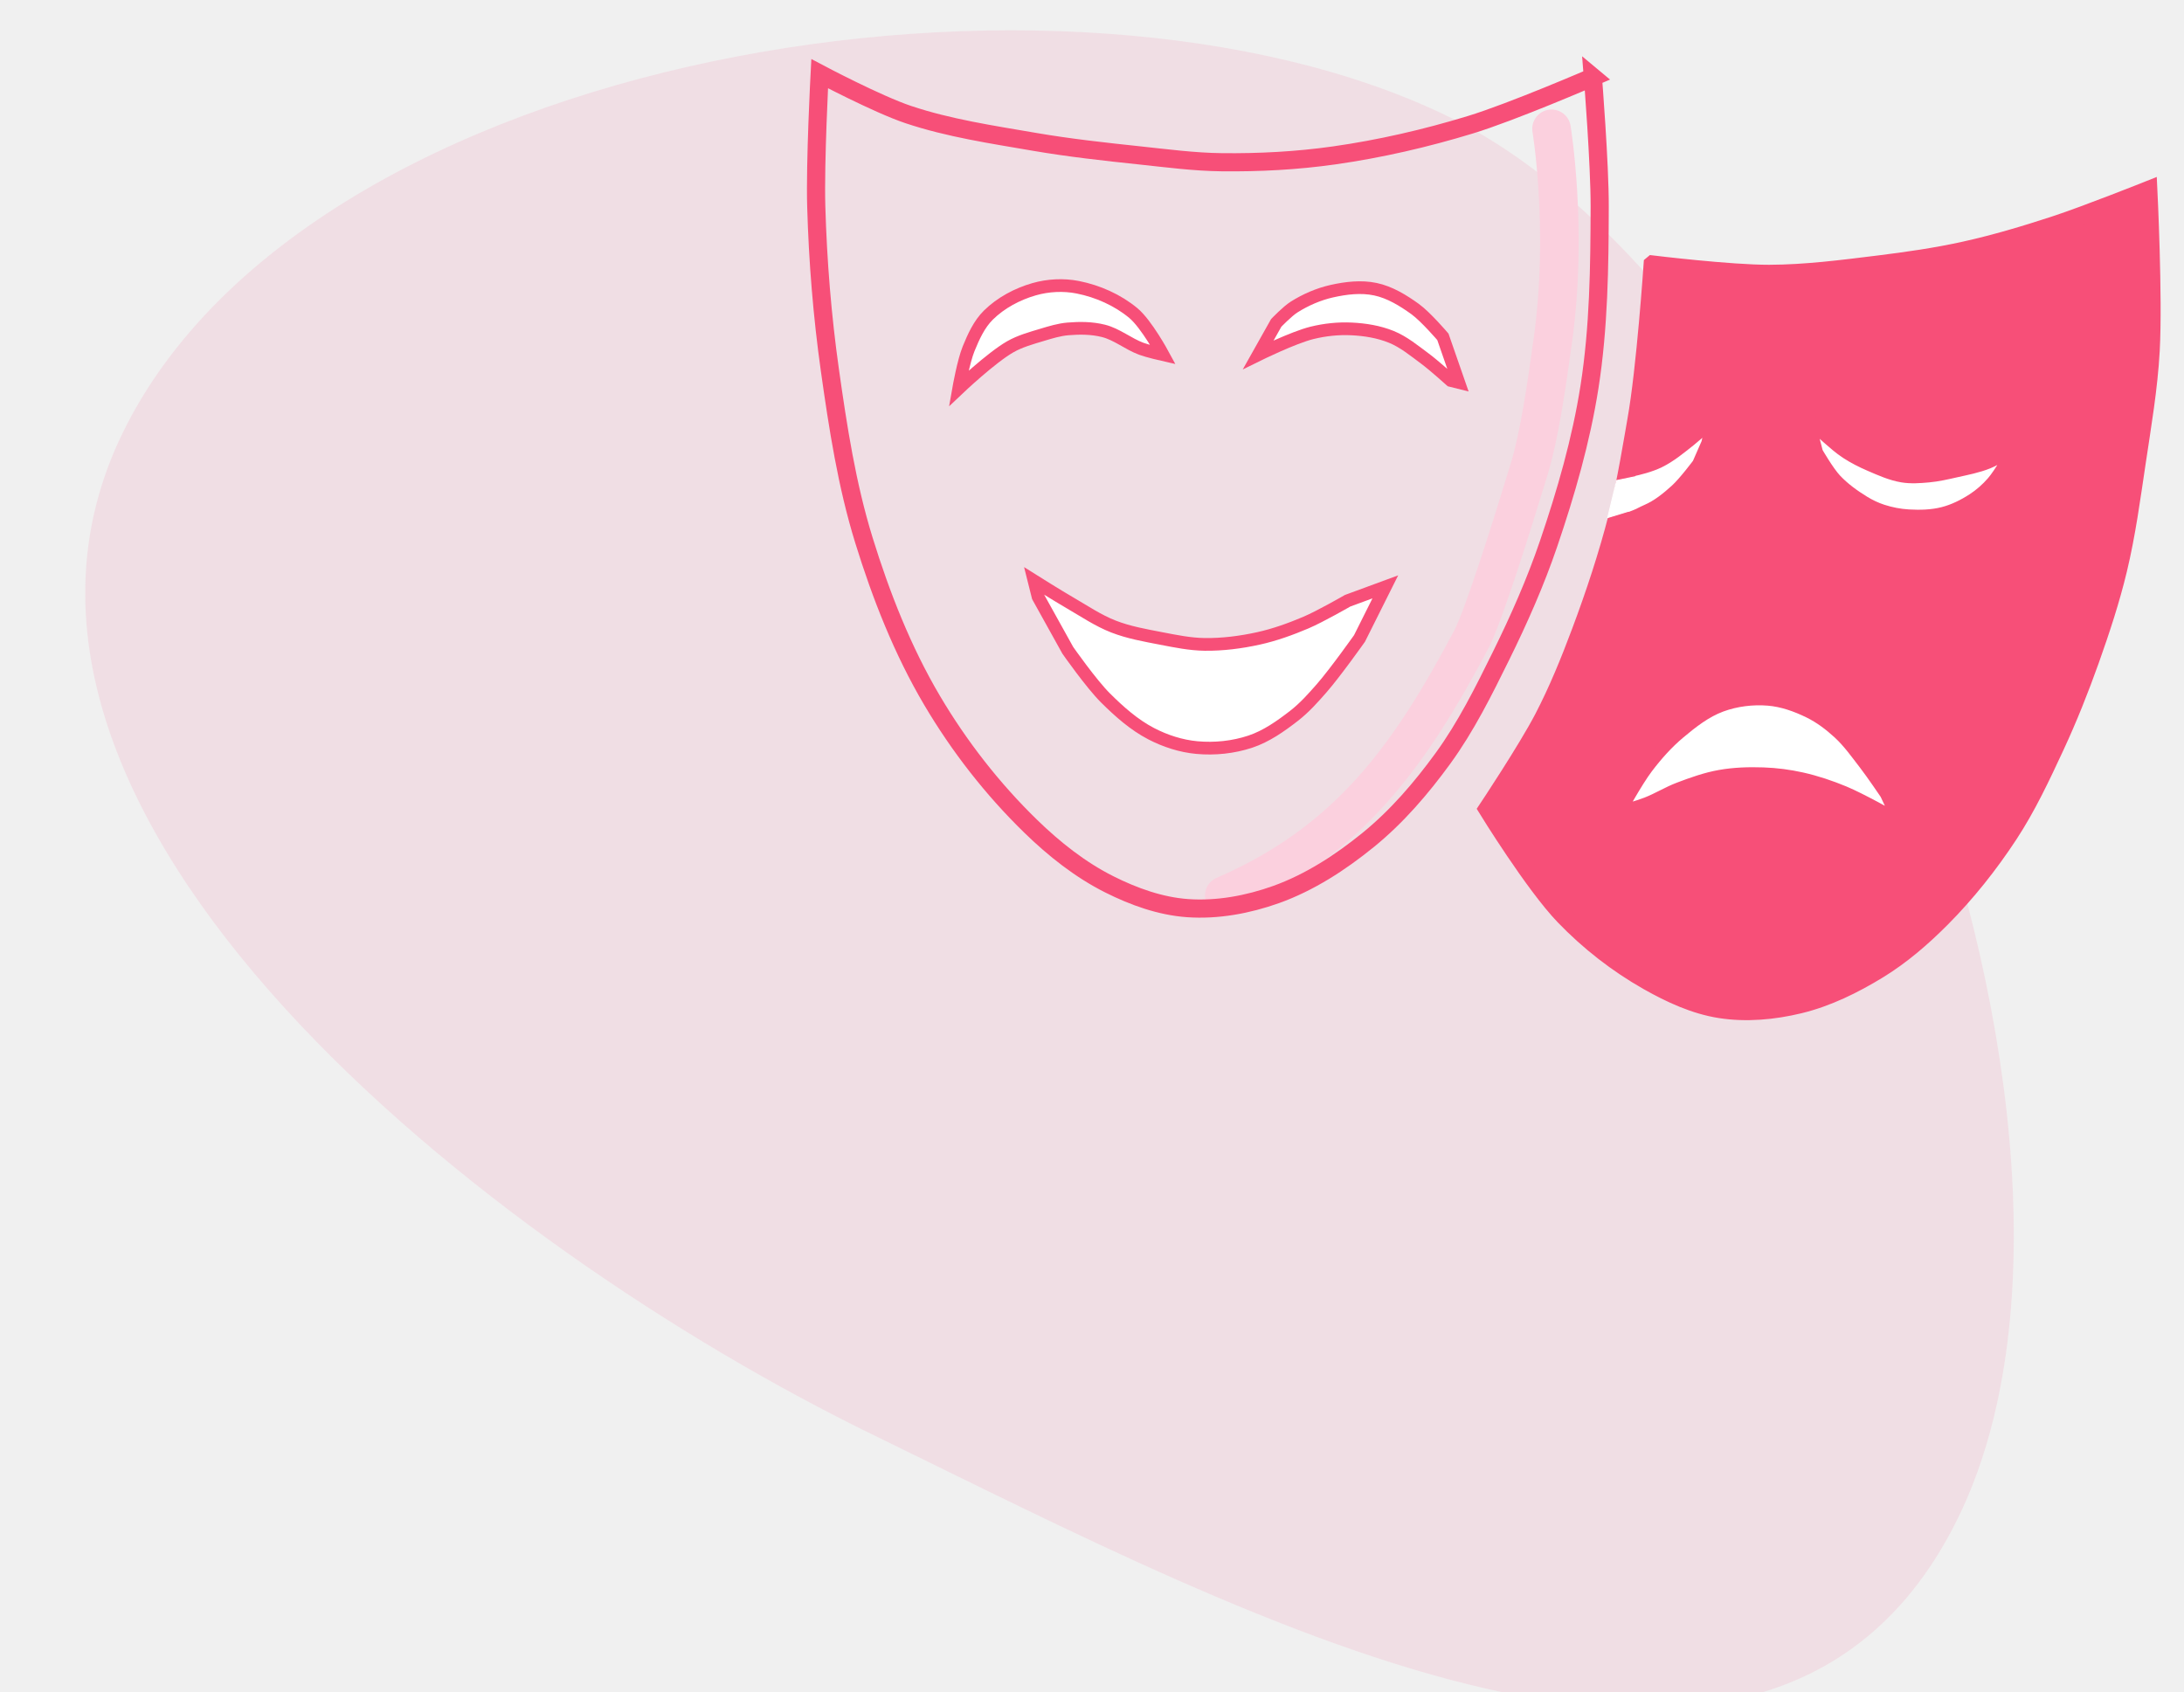
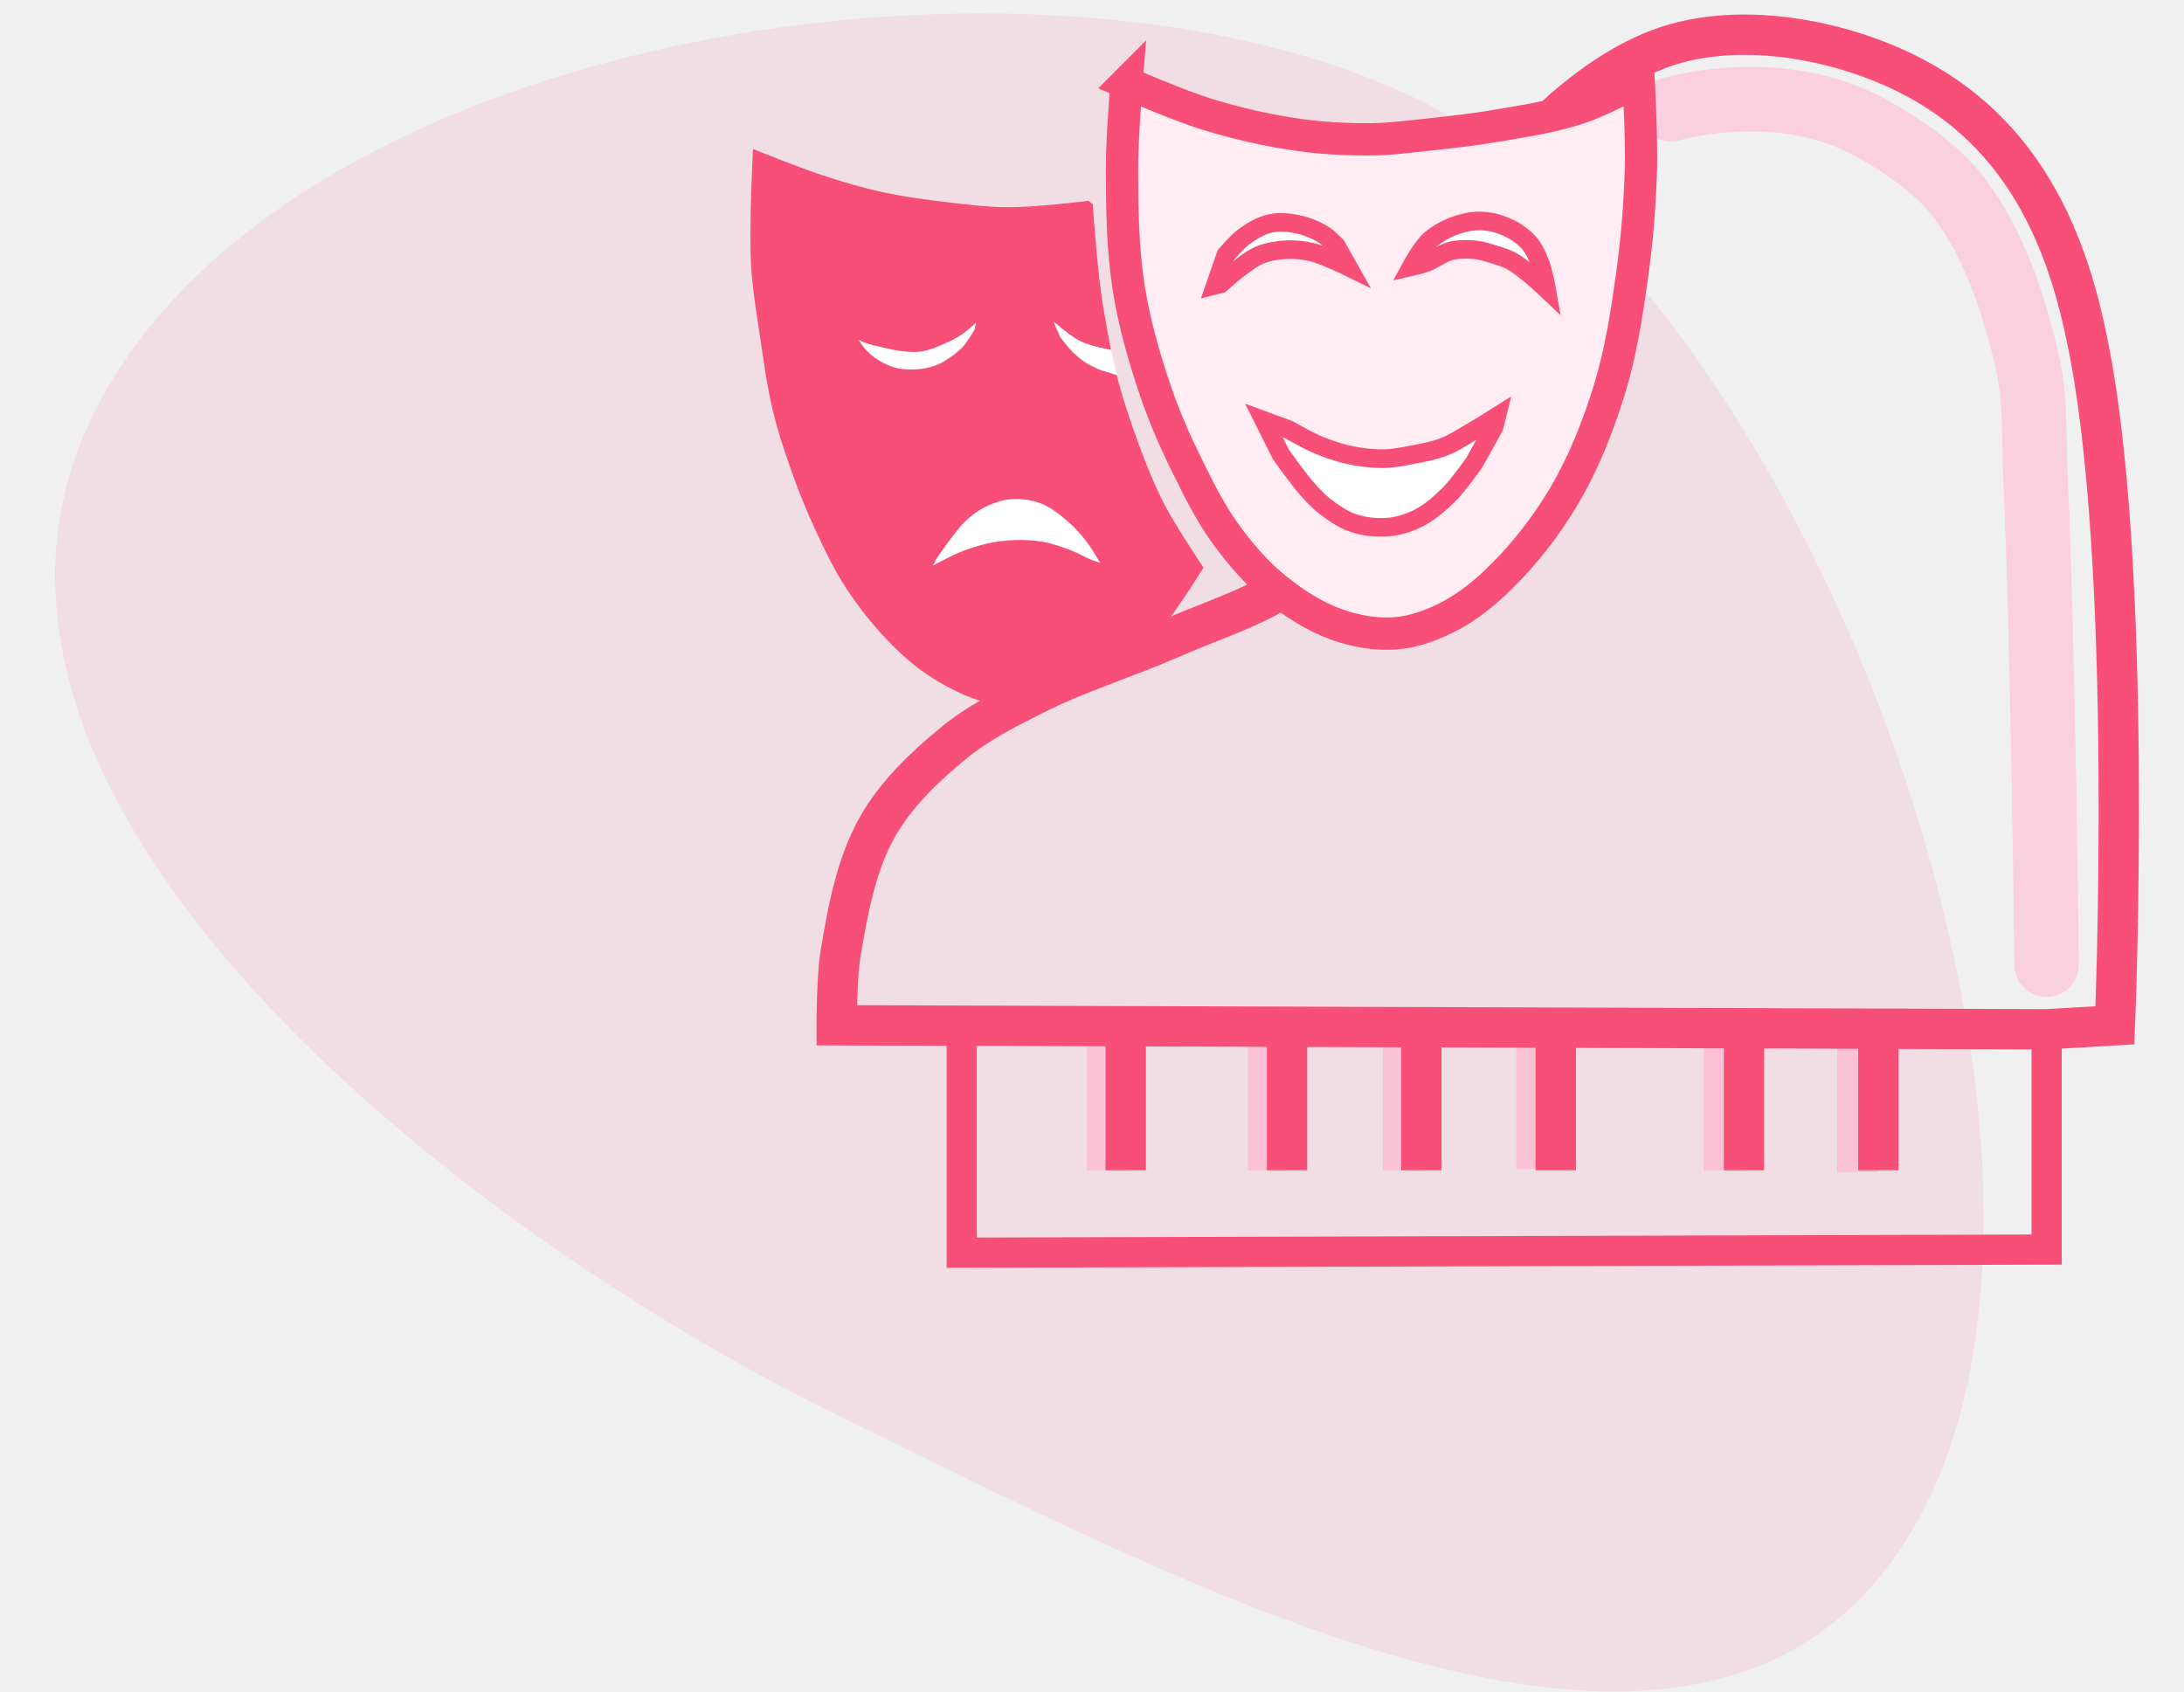
- <svg xmlns="http://www.w3.org/2000/svg" id="svg2133" version="1.1" fill-rule="evenodd" fill="#f74f78" height="79" width="102">
+ <svg xmlns="http://www.w3.org/2000/svg" width="102" height="79" fill="#f74f78" fill-rule="evenodd" version="1.1" id="svg2133">
  <defs id="defs2137" />
-   <path style="fill:#f53d7a;fill-opacity:0.098" id="path2125" fill-opacity=".1" d="m 67.658,5.451 c -17.87,-8.716 -53.216,-3.095 -61.932,14.775 -8.716,17.87 17.138,38.056 35.008,46.772 17.87,8.716 42.014,21.737 50.73,3.867 8.716,-17.87 -5.946,-56.697 -23.806,-65.414 z" />
-   <g style="fill:#f53d7a;fill-opacity:0.098;stroke:#f74f78;stroke-opacity:1" transform="matrix(1.379454,0,0,1.379454,120.034,-125.8882)" id="g2814">
-     <g transform="matrix(0.6147296,0,0,0.6147296,-22.99872,35.9295)" id="g2836">
-       <path style="fill:none;stroke:#fbd0de;stroke-width:2.123;stroke-linecap:round;stroke-linejoin:miter;stroke-miterlimit:4;stroke-dasharray:none;stroke-opacity:1" d="m -36.714,139.336 c 6.899,-2.993 10.232,-7.728 13.646,-14.178 0.686,-1.387 2.155,-6.053 3.145,-9.295 0.558,-1.829 0.948,-4.489 1.32,-7.198 0.831,-6.057 -0.085,-11.564 -0.085,-11.564" id="path1485" />
-       <path style="fill:#ffffff;fill-opacity:0;stroke:#f74f78;stroke-width:1px;stroke-linecap:butt;stroke-linejoin:miter;stroke-opacity:1" d="m 112.703,127.529 c 0,0 -4.443,1.922 -6.754,2.626 -2.452,0.748 -4.966,1.328 -7.504,1.688 -2.047,0.29 -4.124,0.399 -6.191,0.375 -1.506,-0.017 -3.005,-0.216 -4.502,-0.375 -1.944,-0.206 -3.889,-0.419 -5.816,-0.75 -2.333,-0.402 -4.696,-0.75 -6.941,-1.501 -1.698,-0.568 -4.878,-2.251 -4.878,-2.251 0,0 -0.258,4.878 -0.188,7.317 0.087,3.011 0.329,6.022 0.75,9.005 0.446,3.157 0.934,6.334 1.876,9.38 0.944,3.052 2.128,6.067 3.752,8.817 1.495,2.531 3.333,4.892 5.441,6.941 1.282,1.247 2.717,2.386 4.315,3.189 1.343,0.675 2.815,1.206 4.315,1.313 1.641,0.117 3.329,-0.196 4.878,-0.75 1.848,-0.662 3.542,-1.765 5.065,-3.002 1.581,-1.283 2.93,-2.856 4.127,-4.502 1.268,-1.744 2.235,-3.694 3.189,-5.628 0.992,-2.01 1.904,-4.069 2.626,-6.191 0.958,-2.814 1.79,-5.693 2.251,-8.63 0.515,-3.279 0.556,-6.623 0.563,-9.943 0.005,-2.38 -0.375,-7.129 -0.375,-7.129 z" id="path2768" transform="translate(-129.1118,-33.27541)" />
-       <path style="fill:#ffffff;fill-opacity:1;stroke:#f74f78;stroke-width:0.7;stroke-linecap:butt;stroke-linejoin:miter;stroke-miterlimit:4;stroke-dasharray:none;stroke-opacity:1" d="m 77.774,144.678 c 0,0 1.784,-1.691 2.841,-2.295 0.54,-0.309 1.153,-0.476 1.749,-0.656 0.465,-0.14 0.936,-0.286 1.421,-0.328 0.654,-0.056 1.331,-0.052 1.967,0.109 0.742,0.189 1.358,0.718 2.076,0.984 0.39,0.144 1.202,0.328 1.202,0.328 0,0 -0.916,-1.695 -1.639,-2.295 -0.865,-0.718 -1.957,-1.203 -3.06,-1.421 -0.787,-0.155 -1.633,-0.112 -2.404,0.109 -0.925,0.266 -1.827,0.746 -2.514,1.421 -0.512,0.504 -0.821,1.193 -1.093,1.858 -0.284,0.695 -0.546,2.186 -0.546,2.186 z" id="path2770" transform="translate(-129.1118,-33.27541)" />
-       <path style="fill:#ffffff;fill-opacity:1;stroke:#f74f78;stroke-width:0.7;stroke-linecap:butt;stroke-linejoin:miter;stroke-miterlimit:4;stroke-dasharray:none;stroke-opacity:1" d="m 94.276,142.82 c 0,0 1.92,-0.946 2.951,-1.202 0.711,-0.176 1.454,-0.254 2.186,-0.219 0.742,0.036 1.497,0.158 2.186,0.437 0.683,0.278 1.265,0.763 1.858,1.202 0.498,0.37 1.421,1.202 1.421,1.202 l 0.437,0.109 -0.874,-2.514 c 0,0 -0.945,-1.108 -1.53,-1.53 -0.661,-0.476 -1.389,-0.924 -2.186,-1.093 -0.785,-0.167 -1.622,-0.067 -2.404,0.109 -0.733,0.165 -1.441,0.474 -2.076,0.874 -0.371,0.234 -0.984,0.874 -0.984,0.874 z" id="path2772" transform="translate(-129.1118,-33.27541)" />
-       <path style="fill:#ffffff;fill-opacity:1;stroke:#f74f78;stroke-width:0.7;stroke-linecap:butt;stroke-linejoin:miter;stroke-miterlimit:4;stroke-dasharray:none;stroke-opacity:1" d="m 101.27,155.607 -1.421,2.841 c 0,0 -1.324,1.87 -2.076,2.732 -0.474,0.543 -0.96,1.088 -1.53,1.53 -0.736,0.57 -1.521,1.126 -2.404,1.421 -0.939,0.313 -1.965,0.419 -2.951,0.328 -0.872,-0.081 -1.737,-0.361 -2.514,-0.765 -0.944,-0.491 -1.759,-1.217 -2.514,-1.967 -0.791,-0.786 -2.076,-2.623 -2.076,-2.623 l -1.639,-2.951 -0.219,-0.874 c 0,0 1.302,0.818 1.967,1.202 0.79,0.457 1.554,0.979 2.404,1.311 0.84,0.328 1.738,0.485 2.623,0.656 0.794,0.153 1.596,0.318 2.404,0.328 0.99,0.012 1.984,-0.116 2.951,-0.328 0.9,-0.198 1.775,-0.514 2.623,-0.874 0.795,-0.338 2.295,-1.202 2.295,-1.202 z" id="path2774" transform="translate(-129.1118,-33.27541)" />
-       <path style="fill:#f74f78;fill-opacity:1;stroke:#f74f78;stroke-width:1px;stroke-linecap:butt;stroke-linejoin:miter;stroke-opacity:1" d="m -13.116,104.578 c 0,0 4.265,0.518 6.408,0.513 2.015,-0.005 4.023,-0.266 6.023,-0.513 1.589,-0.196 3.178,-0.423 4.742,-0.769 1.69,-0.374 3.353,-0.87 4.998,-1.41 1.734,-0.569 5.126,-1.922 5.126,-1.922 0,0 0.29,5.899 0.128,8.843 -0.113,2.063 -0.464,4.108 -0.769,6.152 -0.295,1.973 -0.56,3.956 -1.025,5.895 -0.406,1.695 -0.954,3.356 -1.538,4.998 -0.572,1.607 -1.204,3.195 -1.922,4.742 -0.773,1.664 -1.556,3.337 -2.563,4.87 -1.084,1.65 -2.324,3.213 -3.717,4.614 -1.049,1.055 -2.192,2.042 -3.46,2.819 -1.354,0.829 -2.814,1.549 -4.357,1.922 -1.414,0.342 -2.92,0.481 -4.357,0.256 -1.403,-0.22 -2.737,-0.838 -3.973,-1.538 -1.695,-0.96 -3.263,-2.184 -4.614,-3.588 -1.677,-1.743 -4.229,-5.895 -4.229,-5.895 0,0 2.173,-3.263 3.076,-4.998 0.795,-1.528 1.446,-3.129 2.05,-4.742 0.788,-2.1 1.493,-4.236 2.05,-6.408 0.444,-1.728 0.883,-4.46 1.025,-5.254 0.508,-2.833 0.897,-8.586 0.897,-8.586 z" id="path2794" />
-       <path style="fill:#ffffff;fill-opacity:1;stroke:#f74f78;stroke-width:0.7;stroke-linecap:butt;stroke-linejoin:miter;stroke-miterlimit:4;stroke-dasharray:none;stroke-opacity:1" d="m -14.813,118.42 c 0.342,0.327 0.94,-0.093 1.367,-0.275 0.608,-0.26 1.137,-0.69 1.626,-1.134 0.467,-0.424 1.226,-1.442 1.226,-1.442 l 0.505,-1.153 0.288,-1.298 c 0,0 -0.843,0.795 -1.298,1.153 -0.529,0.417 -1.054,0.857 -1.658,1.153 -0.496,0.243 -1.118,0.398 -1.581,0.496 0,0 -0.567,1.863 -0.476,2.5 z" id="path2796" />
-       <path style="fill:#ffffff;fill-opacity:1;stroke:#f74f78;stroke-width:0.7;stroke-linecap:butt;stroke-linejoin:miter;stroke-miterlimit:4;stroke-dasharray:none;stroke-opacity:1" d="m -4.562,113.087 0.478,1.845 c 0,0 0.61,1.06 1.025,1.503 0.455,0.485 1.004,0.882 1.571,1.23 0.321,0.197 0.666,0.362 1.025,0.478 0.463,0.15 0.949,0.245 1.435,0.273 0.638,0.037 1.294,0.022 1.913,-0.137 0.582,-0.149 1.135,-0.425 1.64,-0.751 0.406,-0.263 0.776,-0.591 1.093,-0.956 0.41,-0.472 1.025,-1.571 1.025,-1.571 l 0.068,-0.273 c 0,0 -0.884,0.557 -1.366,0.751 -0.569,0.229 -1.178,0.344 -1.776,0.478 -0.497,0.112 -0.996,0.228 -1.503,0.273 -0.476,0.043 -0.963,0.079 -1.435,0 -0.618,-0.104 -1.201,-0.366 -1.776,-0.615 -0.449,-0.194 -0.889,-0.415 -1.298,-0.683 -0.366,-0.24 -0.694,-0.533 -1.025,-0.82 -0.377,-0.327 -1.093,-1.025 -1.093,-1.025 z" id="path2798" />
-       <path style="fill:#ffffff;fill-opacity:1;stroke:#f74f78;stroke-width:0.7;stroke-linecap:butt;stroke-linejoin:miter;stroke-miterlimit:4;stroke-dasharray:none;stroke-opacity:1" d="m -14.947,134.743 c 0,0 0.923,-1.694 1.503,-2.459 0.526,-0.694 1.11,-1.353 1.776,-1.913 0.706,-0.593 1.457,-1.185 2.323,-1.503 0.819,-0.301 1.726,-0.413 2.596,-0.342 0.783,0.064 1.549,0.338 2.254,0.683 0.602,0.294 1.147,0.708 1.64,1.161 0.547,0.504 0.98,1.119 1.435,1.708 0.409,0.53 1.161,1.64 1.161,1.64 l 0.615,1.298 H 0.083 c 0,0 -1.742,-0.984 -2.664,-1.366 -0.752,-0.312 -1.529,-0.573 -2.323,-0.751 -0.695,-0.156 -1.406,-0.248 -2.118,-0.273 -0.798,-0.028 -1.605,-0.003 -2.391,0.137 -0.773,0.137 -1.52,0.404 -2.254,0.683 -0.61,0.232 -1.168,0.584 -1.776,0.82 -0.49,0.19 -1.503,0.478 -1.503,0.478 z" id="path2800" />
-       <path id="path2855" d="m -14.066,116.265 -1.034,0.212 -0.487,2.034 1.241,-0.381 z" style="fill:#ffffff;fill-opacity:1;stroke:#ffffff;stroke-width:0.058;stroke-linecap:butt;stroke-linejoin:miter;stroke-miterlimit:4;stroke-dasharray:none;stroke-opacity:1" />
+   <g transform="translate(-24.59584,17.90835)" id="g1617" style="fill:#f74f78;fill-rule:evenodd">
+     <path style="fill:none;fill-rule:evenodd;stroke:#fbd0de;stroke-width:1.883;stroke-linecap:round;stroke-linejoin:miter;stroke-miterlimit:4;stroke-dasharray:none;stroke-opacity:1" d="m 76.287,30.365 v 6.403 z" id="path974" />
+     <path style="fill:none;fill-rule:evenodd;stroke:#fbd0de;stroke-width:1.883;stroke-linecap:round;stroke-linejoin:miter;stroke-miterlimit:4;stroke-dasharray:none;stroke-opacity:1" d="m 83.819,30.365 v 6.403 z" id="path972" />
+     <path id="path970" d="m 90.122,30.365 v 6.403 z" style="fill:none;fill-rule:evenodd;stroke:#fbd0de;stroke-width:1.883;stroke-linecap:round;stroke-linejoin:miter;stroke-miterlimit:4;stroke-dasharray:none;stroke-opacity:1" />
+     <path style="fill:none;fill-rule:evenodd;stroke:#fbd0de;stroke-width:1.883;stroke-linecap:round;stroke-linejoin:miter;stroke-miterlimit:4;stroke-dasharray:none;stroke-opacity:1" d="m 96.357,30.297 v 6.403 z" id="path968" />
+     <path id="path966" d="m 105.102,30.365 v 6.403 z" style="fill:none;fill-rule:evenodd;stroke:#fbd0de;stroke-width:1.883;stroke-linecap:round;stroke-linejoin:miter;stroke-miterlimit:4;stroke-dasharray:none;stroke-opacity:1" />
+     <path style="fill:none;fill-rule:evenodd;stroke:#fbd0de;stroke-width:1.883;stroke-linecap:round;stroke-linejoin:miter;stroke-miterlimit:4;stroke-dasharray:none;stroke-opacity:1" d="m 111.337,30.433 v 6.403 z" id="path964" />
+     <path style="fill:#f53d7a;fill-opacity:0.098;fill-rule:evenodd" id="path2125-1" fill-opacity=".1" d="m 90.845,-13.249 c -17.87,-8.716 -53.216,-3.095 -61.932,14.775 -8.716,17.87 17.138,38.056 35.008,46.772 17.87,8.716 42.014,21.737 50.73,3.867 8.716,-17.87 -5.946,-56.697 -23.806,-65.414 z" />
+     <path id="path115" d="M 120.179,30.155 V 40.456 L 69.512,40.601 V 30.149 Z" style="fill:none;fill-rule:evenodd;stroke:#f74f78;stroke-width:1.41;stroke-linecap:butt;stroke-linejoin:miter;stroke-miterlimit:4;stroke-dasharray:none;stroke-opacity:1" />
+     <path id="path940" d="m 120.168,30.168 3.201,-0.188 c 0,0 0.912,-21.795 -1.341,-32.199 -1.425,-6.973 -4.817,-11.483 -11.277,-13.375 -2.417,-0.691 -5.087,-0.957 -7.533,-0.377 -2.106,0.499 -4.016,1.782 -5.65,3.201 -4.377,3.988 -5.586,9.681 -7.156,15.066 -0.363,1.152 -0.978,2.23 -1.695,3.201 -1.055,1.428 -2.312,2.748 -3.766,3.766 -1.702,1.192 -3.747,1.801 -5.65,2.637 -2.114,0.928 -4.34,1.6 -6.403,2.637 -1.308,0.657 -2.635,1.33 -3.766,2.26 -1.373,1.129 -2.712,2.402 -3.578,3.955 -0.987,1.769 -1.354,3.841 -1.695,5.838 -0.19,1.116 -0.188,3.39 -0.188,3.39 z" style="fill:none;fill-rule:evenodd;stroke:#f74f78;stroke-width:1.883;stroke-linecap:butt;stroke-linejoin:miter;stroke-miterlimit:4;stroke-dasharray:none;stroke-opacity:1" />
+     <path id="path942" d="m 112.321,30.349 v 6.403 z" style="fill:none;fill-rule:evenodd;stroke:#f74f78;stroke-width:1.883;stroke-linecap:round;stroke-linejoin:miter;stroke-miterlimit:4;stroke-dasharray:none;stroke-opacity:1" />
+     <path style="fill:none;fill-rule:evenodd;stroke:#f74f78;stroke-width:1.883;stroke-linecap:round;stroke-linejoin:miter;stroke-miterlimit:4;stroke-dasharray:none;stroke-opacity:1" d="m 106.045,30.349 v 6.403 z" id="path944" />
+     <path id="path946" d="m 97.257,30.349 v 6.403 z" style="fill:none;fill-rule:evenodd;stroke:#f74f78;stroke-width:1.883;stroke-linecap:round;stroke-linejoin:miter;stroke-miterlimit:4;stroke-dasharray:none;stroke-opacity:1" />
+     <path style="fill:none;fill-rule:evenodd;stroke:#f74f78;stroke-width:1.883;stroke-linecap:round;stroke-linejoin:miter;stroke-miterlimit:4;stroke-dasharray:none;stroke-opacity:1" d="m 90.98,30.349 v 6.403 z" id="path948" />
+     <path id="path950" d="m 84.704,30.349 v 6.403 z" style="fill:none;fill-rule:evenodd;stroke:#f74f78;stroke-width:1.883;stroke-linecap:round;stroke-linejoin:miter;stroke-miterlimit:4;stroke-dasharray:none;stroke-opacity:1" />
+     <path style="fill:none;fill-rule:evenodd;stroke:#f74f78;stroke-width:1.883;stroke-linecap:round;stroke-linejoin:miter;stroke-miterlimit:4;stroke-dasharray:none;stroke-opacity:1" d="m 77.172,30.349 v 6.403 z" id="path954" />
+     <path id="path960" d="m 102.63,-12.805 c 0,0 5.124,-1.538 9.462,0.934 1.502,0.856 3.002,1.87 4.038,3.254 1.636,2.184 2.509,4.905 3.138,7.561 0.422,1.786 0.306,3.658 0.392,5.491 0.356,7.565 0.519,22.715 0.519,22.715" style="fill:none;fill-rule:evenodd;stroke:#fbd0de;stroke-width:3.013;stroke-linecap:round;stroke-linejoin:miter;stroke-miterlimit:4;stroke-dasharray:none;stroke-opacity:1" />
+     <g style="fill:#f53d7a;fill-opacity:0.098;fill-rule:evenodd;stroke:#f74f78;stroke-opacity:1" transform="matrix(-0.9137271,0,0,0.9137271,-40.12502,-27.53354)" id="g2814-6">
+       <g transform="matrix(0.6147296,0,0,0.6147296,-22.99872,35.9295)" id="g2836-1">
+         <path style="fill:none;stroke:#fbd0de;stroke-width:2.123;stroke-linecap:round;stroke-linejoin:miter;stroke-miterlimit:4;stroke-dasharray:none;stroke-opacity:1" d="m -191.78,10.664 c 6.899,-2.993 10.232,-7.728 13.646,-14.178 0.686,-1.387 2.155,-6.053 3.145,-9.295 0.558,-1.829 0.948,-4.489 1.32,-7.198 0.831,-6.057 -0.085,-11.564 -0.085,-11.564" id="path1485-1" />
+         <path style="fill:#ffedf3;fill-opacity:1;stroke:#f74f78;stroke-width:2.686;stroke-linecap:butt;stroke-linejoin:miter;stroke-miterlimit:4;stroke-dasharray:none;stroke-opacity:1" d="m -171.475,-34.418 c 0,0 -4.443,1.922 -6.754,2.626 -2.452,0.748 -4.966,1.328 -7.504,1.688 -2.047,0.29 -4.124,0.399 -6.191,0.375 -1.506,-0.017 -3.005,-0.216 -4.502,-0.375 -1.944,-0.206 -3.889,-0.419 -5.816,-0.75 -2.333,-0.402 -4.696,-0.75 -6.941,-1.501 -1.698,-0.568 -4.878,-2.251 -4.878,-2.251 0,0 -0.258,4.878 -0.188,7.317 0.087,3.011 0.329,6.022 0.75,9.005 0.446,3.157 0.934,6.334 1.876,9.38 0.944,3.052 2.128,6.067 3.752,8.817 1.495,2.531 3.333,4.892 5.441,6.941 1.282,1.247 2.717,2.386 4.315,3.189 1.343,0.675 2.815,1.206 4.315,1.313 1.641,0.117 3.329,-0.196 4.878,-0.75 1.848,-0.662 3.542,-1.765 5.065,-3.002 1.581,-1.283 2.93,-2.856 4.127,-4.502 1.268,-1.744 2.235,-3.694 3.189,-5.628 0.992,-2.01 1.904,-4.069 2.626,-6.191 0.958,-2.814 1.79,-5.693 2.251,-8.63 0.515,-3.279 0.556,-6.623 0.563,-9.943 0.005,-2.38 -0.375,-7.129 -0.375,-7.129 z" id="path2768-8" />
+         <path style="fill:#ffffff;fill-opacity:1;stroke:#f74f78;stroke-width:1.546;stroke-linecap:butt;stroke-linejoin:miter;stroke-miterlimit:4;stroke-dasharray:none;stroke-opacity:1" d="m -206.404,-17.269 c 0,0 1.784,-1.691 2.841,-2.295 0.54,-0.309 1.153,-0.476 1.749,-0.656 0.465,-0.14 0.936,-0.286 1.421,-0.328 0.654,-0.056 1.331,-0.052 1.967,0.109 0.742,0.189 1.358,0.718 2.076,0.984 0.39,0.144 1.202,0.328 1.202,0.328 0,0 -0.916,-1.695 -1.639,-2.295 -0.865,-0.718 -1.957,-1.203 -3.06,-1.421 -0.787,-0.155 -1.633,-0.112 -2.404,0.109 -0.925,0.266 -1.827,0.746 -2.514,1.421 -0.512,0.504 -0.821,1.193 -1.093,1.858 -0.284,0.695 -0.546,2.186 -0.546,2.186 z" id="path2770-1" />
+         <path style="fill:#ffffff;fill-opacity:1;stroke:#f74f78;stroke-width:1.546;stroke-linecap:butt;stroke-linejoin:miter;stroke-miterlimit:4;stroke-dasharray:none;stroke-opacity:1" d="m -189.902,-19.127 c 0,0 1.92,-0.946 2.951,-1.202 0.711,-0.176 1.454,-0.254 2.186,-0.219 0.742,0.036 1.497,0.158 2.186,0.437 0.683,0.278 1.265,0.763 1.858,1.202 0.498,0.37 1.421,1.202 1.421,1.202 l 0.437,0.109 -0.874,-2.514 c 0,0 -0.945,-1.108 -1.53,-1.53 -0.661,-0.476 -1.389,-0.924 -2.186,-1.093 -0.785,-0.167 -1.622,-0.067 -2.404,0.109 -0.733,0.165 -1.441,0.474 -2.076,0.874 -0.371,0.234 -0.984,0.874 -0.984,0.874 z" id="path2772-1" />
+         <path style="fill:#ffffff;fill-opacity:1;stroke:#f74f78;stroke-width:1.546;stroke-linecap:butt;stroke-linejoin:miter;stroke-miterlimit:4;stroke-dasharray:none;stroke-opacity:1" d="m -182.908,-6.341 -1.421,2.841 c 0,0 -1.324,1.87 -2.076,2.732 -0.474,0.543 -0.96,1.088 -1.53,1.53 -0.736,0.57 -1.521,1.126 -2.404,1.421 -0.939,0.313 -1.965,0.419 -2.951,0.328 -0.872,-0.081 -1.737,-0.361 -2.514,-0.765 -0.944,-0.491 -1.759,-1.217 -2.514,-1.967 -0.791,-0.786 -2.076,-2.623 -2.076,-2.623 l -1.639,-2.951 -0.219,-0.874 c 0,0 1.302,0.818 1.967,1.202 0.79,0.457 1.554,0.979 2.404,1.311 0.84,0.328 1.738,0.485 2.623,0.656 0.794,0.153 1.595,0.318 2.404,0.328 0.99,0.012 1.984,-0.116 2.951,-0.328 0.9,-0.198 1.775,-0.514 2.623,-0.874 0.795,-0.338 2.295,-1.202 2.295,-1.202 z" id="path2774-5" />
+         <path style="fill:#f74f78;fill-opacity:1;stroke:#f74f78;stroke-width:1px;stroke-linecap:butt;stroke-linejoin:miter;stroke-opacity:1" d="m -168.183,-24.093 c 0,0 4.265,0.518 6.408,0.513 2.015,-0.005 4.023,-0.266 6.023,-0.513 1.589,-0.196 3.178,-0.423 4.742,-0.769 1.69,-0.374 3.353,-0.87 4.998,-1.41 1.734,-0.569 5.126,-1.922 5.126,-1.922 0,0 0.29,5.899 0.128,8.843 -0.113,2.063 -0.464,4.108 -0.769,6.152 -0.295,1.973 -0.56,3.956 -1.025,5.895 -0.406,1.695 -0.954,3.356 -1.538,4.998 -0.572,1.607 -1.204,3.195 -1.922,4.742 -0.773,1.664 -1.556,3.337 -2.563,4.87 -1.084,1.65 -2.324,3.213 -3.717,4.614 -1.049,1.055 -2.192,2.042 -3.46,2.819 -1.354,0.829 -2.814,1.549 -4.357,1.922 -1.414,0.342 -2.92,0.481 -4.357,0.256 -1.403,-0.22 -2.737,-0.838 -3.973,-1.538 -1.695,-0.96 -3.263,-2.184 -4.614,-3.588 -1.677,-1.743 -4.229,-5.895 -4.229,-5.895 0,0 2.173,-3.263 3.076,-4.998 0.795,-1.528 1.446,-3.129 2.05,-4.742 0.788,-2.1 1.493,-4.236 2.05,-6.408 0.444,-1.728 0.883,-4.46 1.025,-5.254 0.508,-2.833 0.897,-8.586 0.897,-8.586 z" id="path2794-0" />
+         <path style="fill:#ffffff;fill-opacity:1;stroke:#f74f78;stroke-width:0.7;stroke-linecap:butt;stroke-linejoin:miter;stroke-miterlimit:4;stroke-dasharray:none;stroke-opacity:1" d="m -169.879,-10.252 c 0.342,0.327 0.94,-0.093 1.367,-0.275 0.608,-0.26 1.137,-0.69 1.626,-1.134 0.467,-0.424 1.226,-1.442 1.226,-1.442 l 0.505,-1.153 0.288,-1.298 c 0,0 -0.843,0.795 -1.298,1.153 -0.529,0.417 -1.054,0.857 -1.658,1.153 -0.496,0.243 -1.118,0.398 -1.581,0.496 0,0 -0.567,1.863 -0.476,2.5 z" id="path2796-0" />
+         <path style="fill:#ffffff;fill-opacity:1;stroke:#f74f78;stroke-width:0.7;stroke-linecap:butt;stroke-linejoin:miter;stroke-miterlimit:4;stroke-dasharray:none;stroke-opacity:1" d="m -159.629,-15.585 0.478,1.845 c 0,0 0.61,1.06 1.025,1.503 0.455,0.485 1.004,0.882 1.571,1.23 0.321,0.197 0.666,0.362 1.025,0.478 0.463,0.15 0.949,0.245 1.435,0.273 0.638,0.037 1.294,0.022 1.913,-0.137 0.582,-0.149 1.135,-0.425 1.64,-0.751 0.406,-0.263 0.776,-0.591 1.093,-0.956 0.41,-0.472 1.025,-1.571 1.025,-1.571 l 0.068,-0.273 c 0,0 -0.884,0.557 -1.366,0.751 -0.569,0.229 -1.178,0.344 -1.776,0.478 -0.497,0.112 -0.996,0.228 -1.503,0.273 -0.476,0.043 -0.963,0.079 -1.435,0 -0.618,-0.104 -1.201,-0.366 -1.776,-0.615 -0.449,-0.194 -0.889,-0.415 -1.298,-0.683 -0.366,-0.24 -0.694,-0.533 -1.025,-0.82 -0.377,-0.327 -1.093,-1.025 -1.093,-1.025 z" id="path2798-8" />
+         <path style="fill:#ffffff;fill-opacity:1;stroke:#f74f78;stroke-width:0.7;stroke-linecap:butt;stroke-linejoin:miter;stroke-miterlimit:4;stroke-dasharray:none;stroke-opacity:1" d="m -170.013,6.071 c 0,0 0.923,-1.694 1.503,-2.459 0.526,-0.694 1.11,-1.353 1.776,-1.913 0.706,-0.593 1.457,-1.185 2.323,-1.503 0.819,-0.301 1.726,-0.413 2.596,-0.342 0.783,0.064 1.549,0.338 2.254,0.683 0.602,0.294 1.147,0.708 1.64,1.161 0.547,0.504 0.98,1.119 1.435,1.708 0.409,0.53 1.161,1.64 1.161,1.64 l 0.615,1.298 h -0.273 c 0,0 -1.742,-0.984 -2.664,-1.366 -0.752,-0.312 -1.529,-0.573 -2.323,-0.751 -0.695,-0.156 -1.406,-0.248 -2.118,-0.273 -0.798,-0.028 -1.605,-0.003 -2.391,0.137 -0.773,0.137 -1.52,0.404 -2.254,0.683 -0.61,0.232 -1.168,0.584 -1.776,0.82 -0.49,0.19 -1.503,0.478 -1.503,0.478 z" id="path2800-3" />
+         <path id="path2855-7" d="m -169.132,-12.407 -1.034,0.212 -0.487,2.034 1.241,-0.381 z" style="fill:#ffffff;fill-opacity:1;stroke:#ffffff;stroke-width:0.058;stroke-linecap:butt;stroke-linejoin:miter;stroke-miterlimit:4;stroke-dasharray:none;stroke-opacity:1" />
+       </g>
    </g>
  </g>
</svg>
